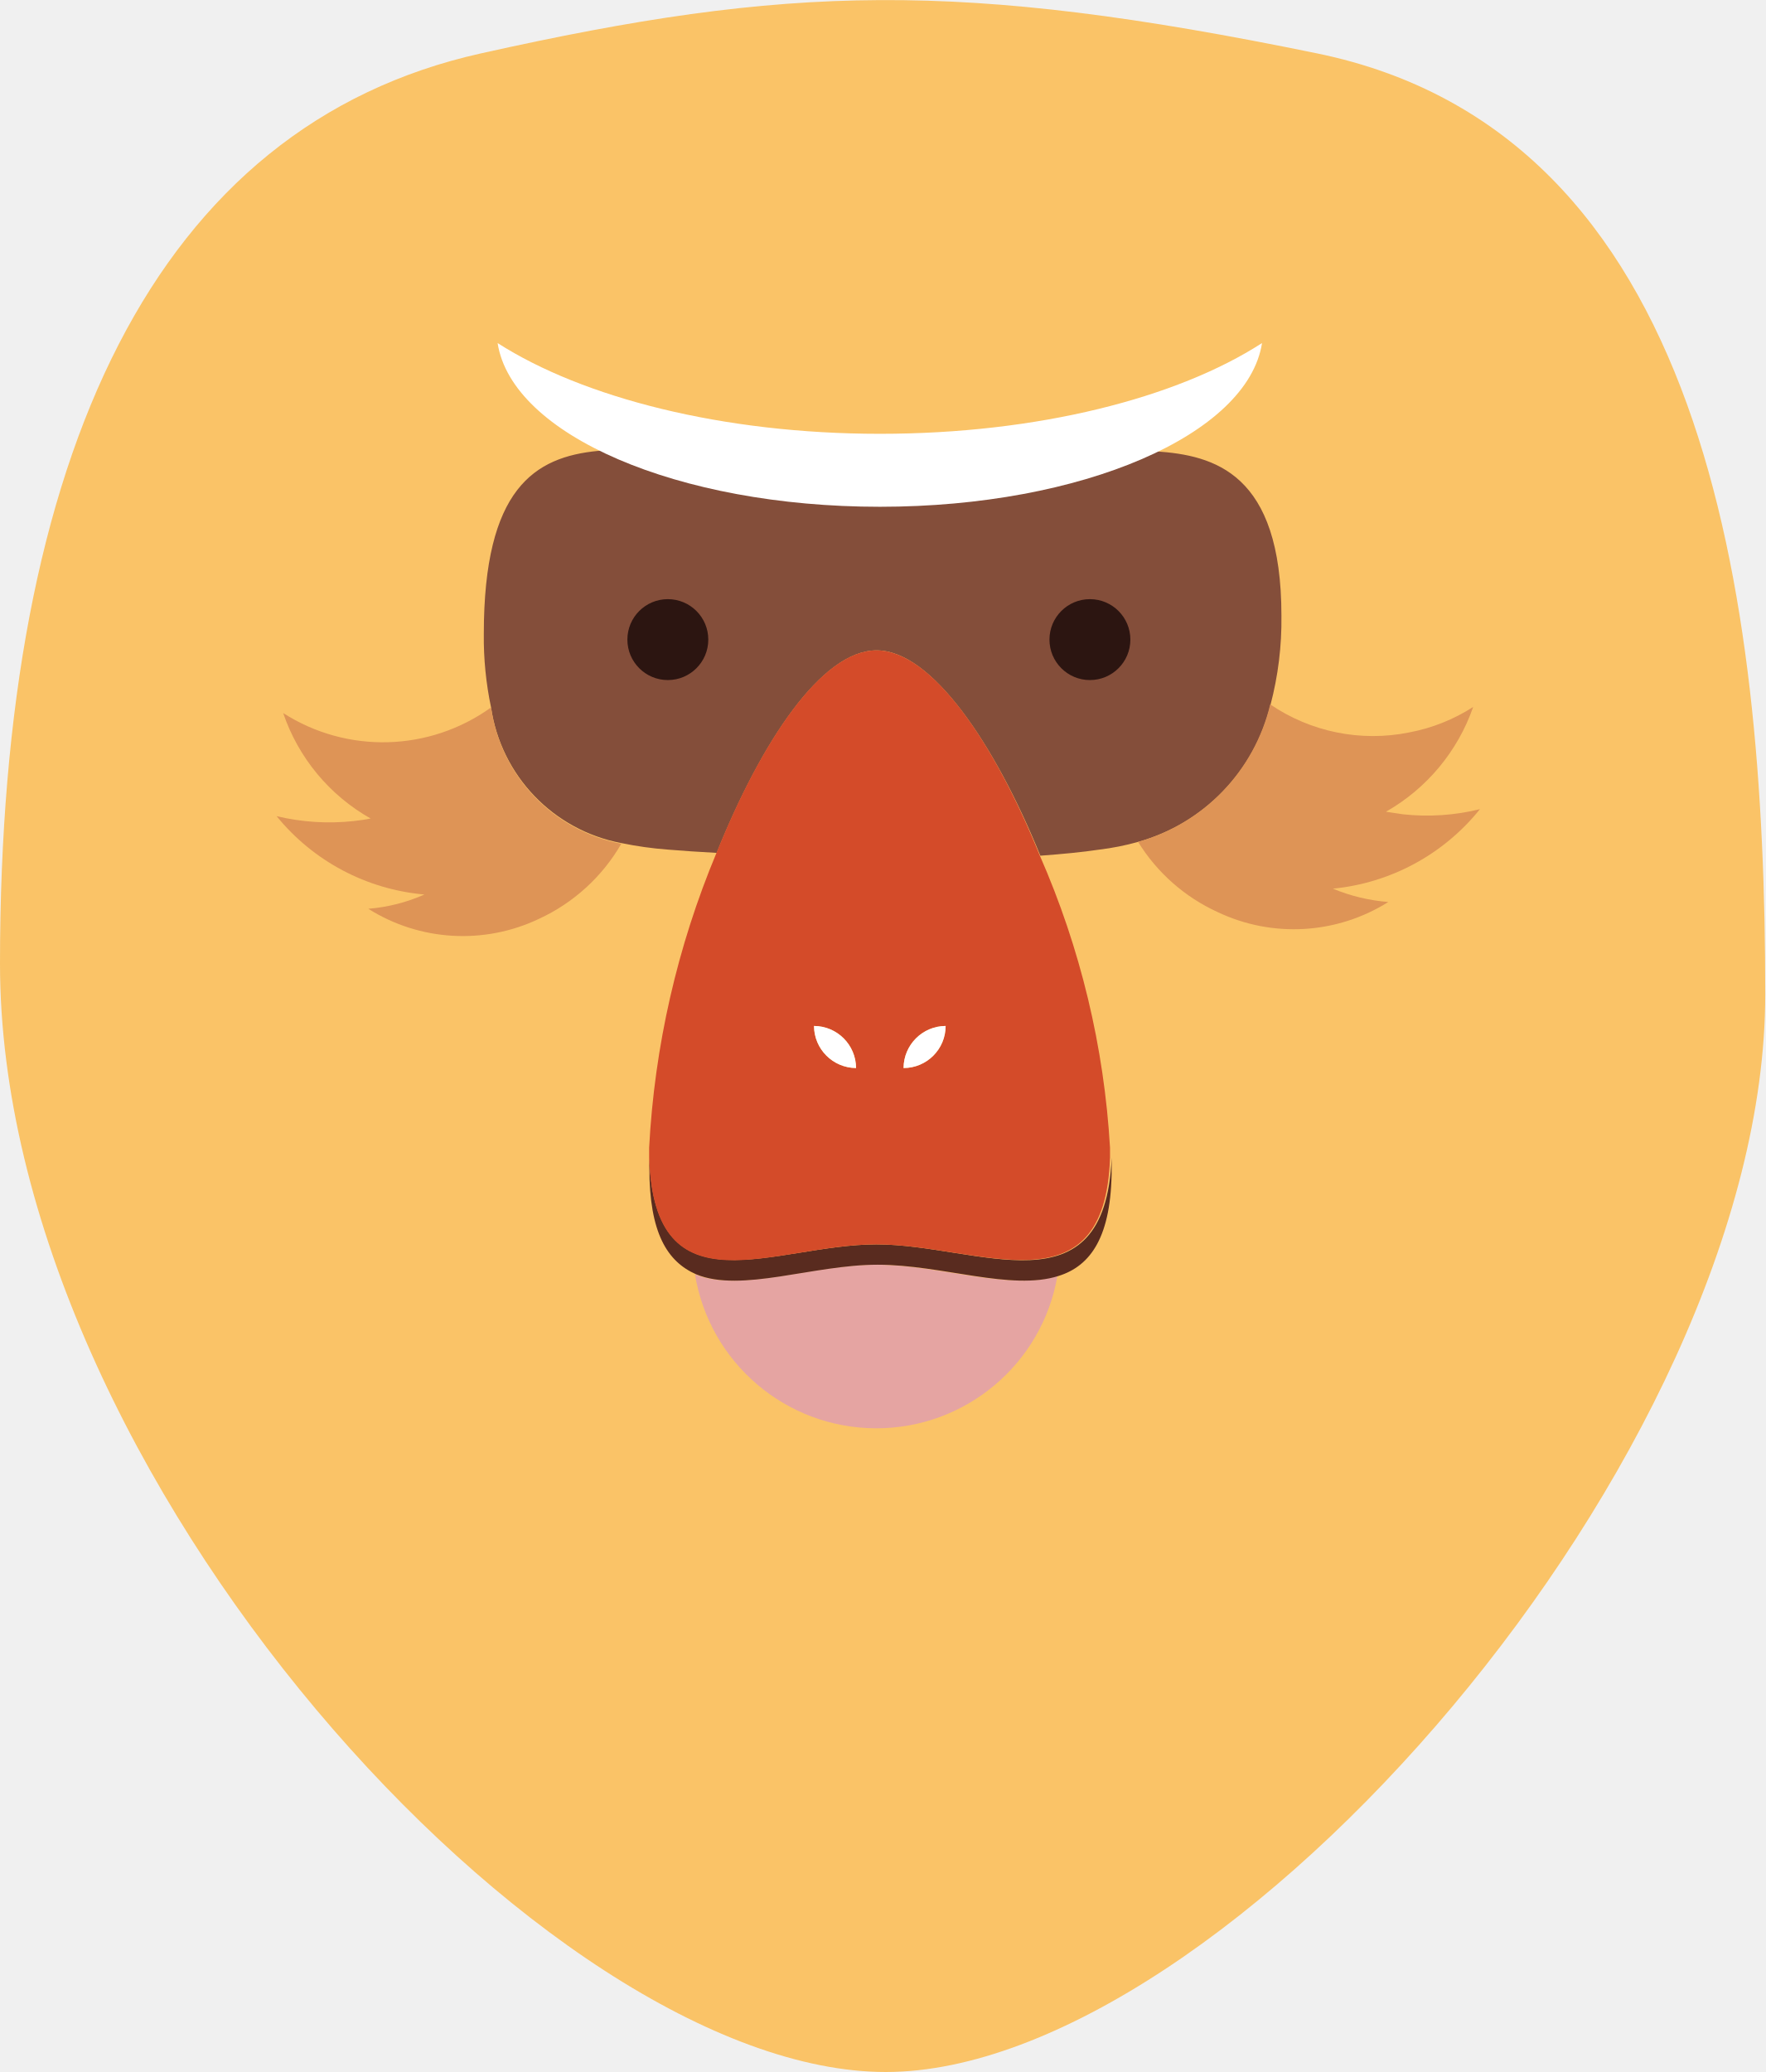
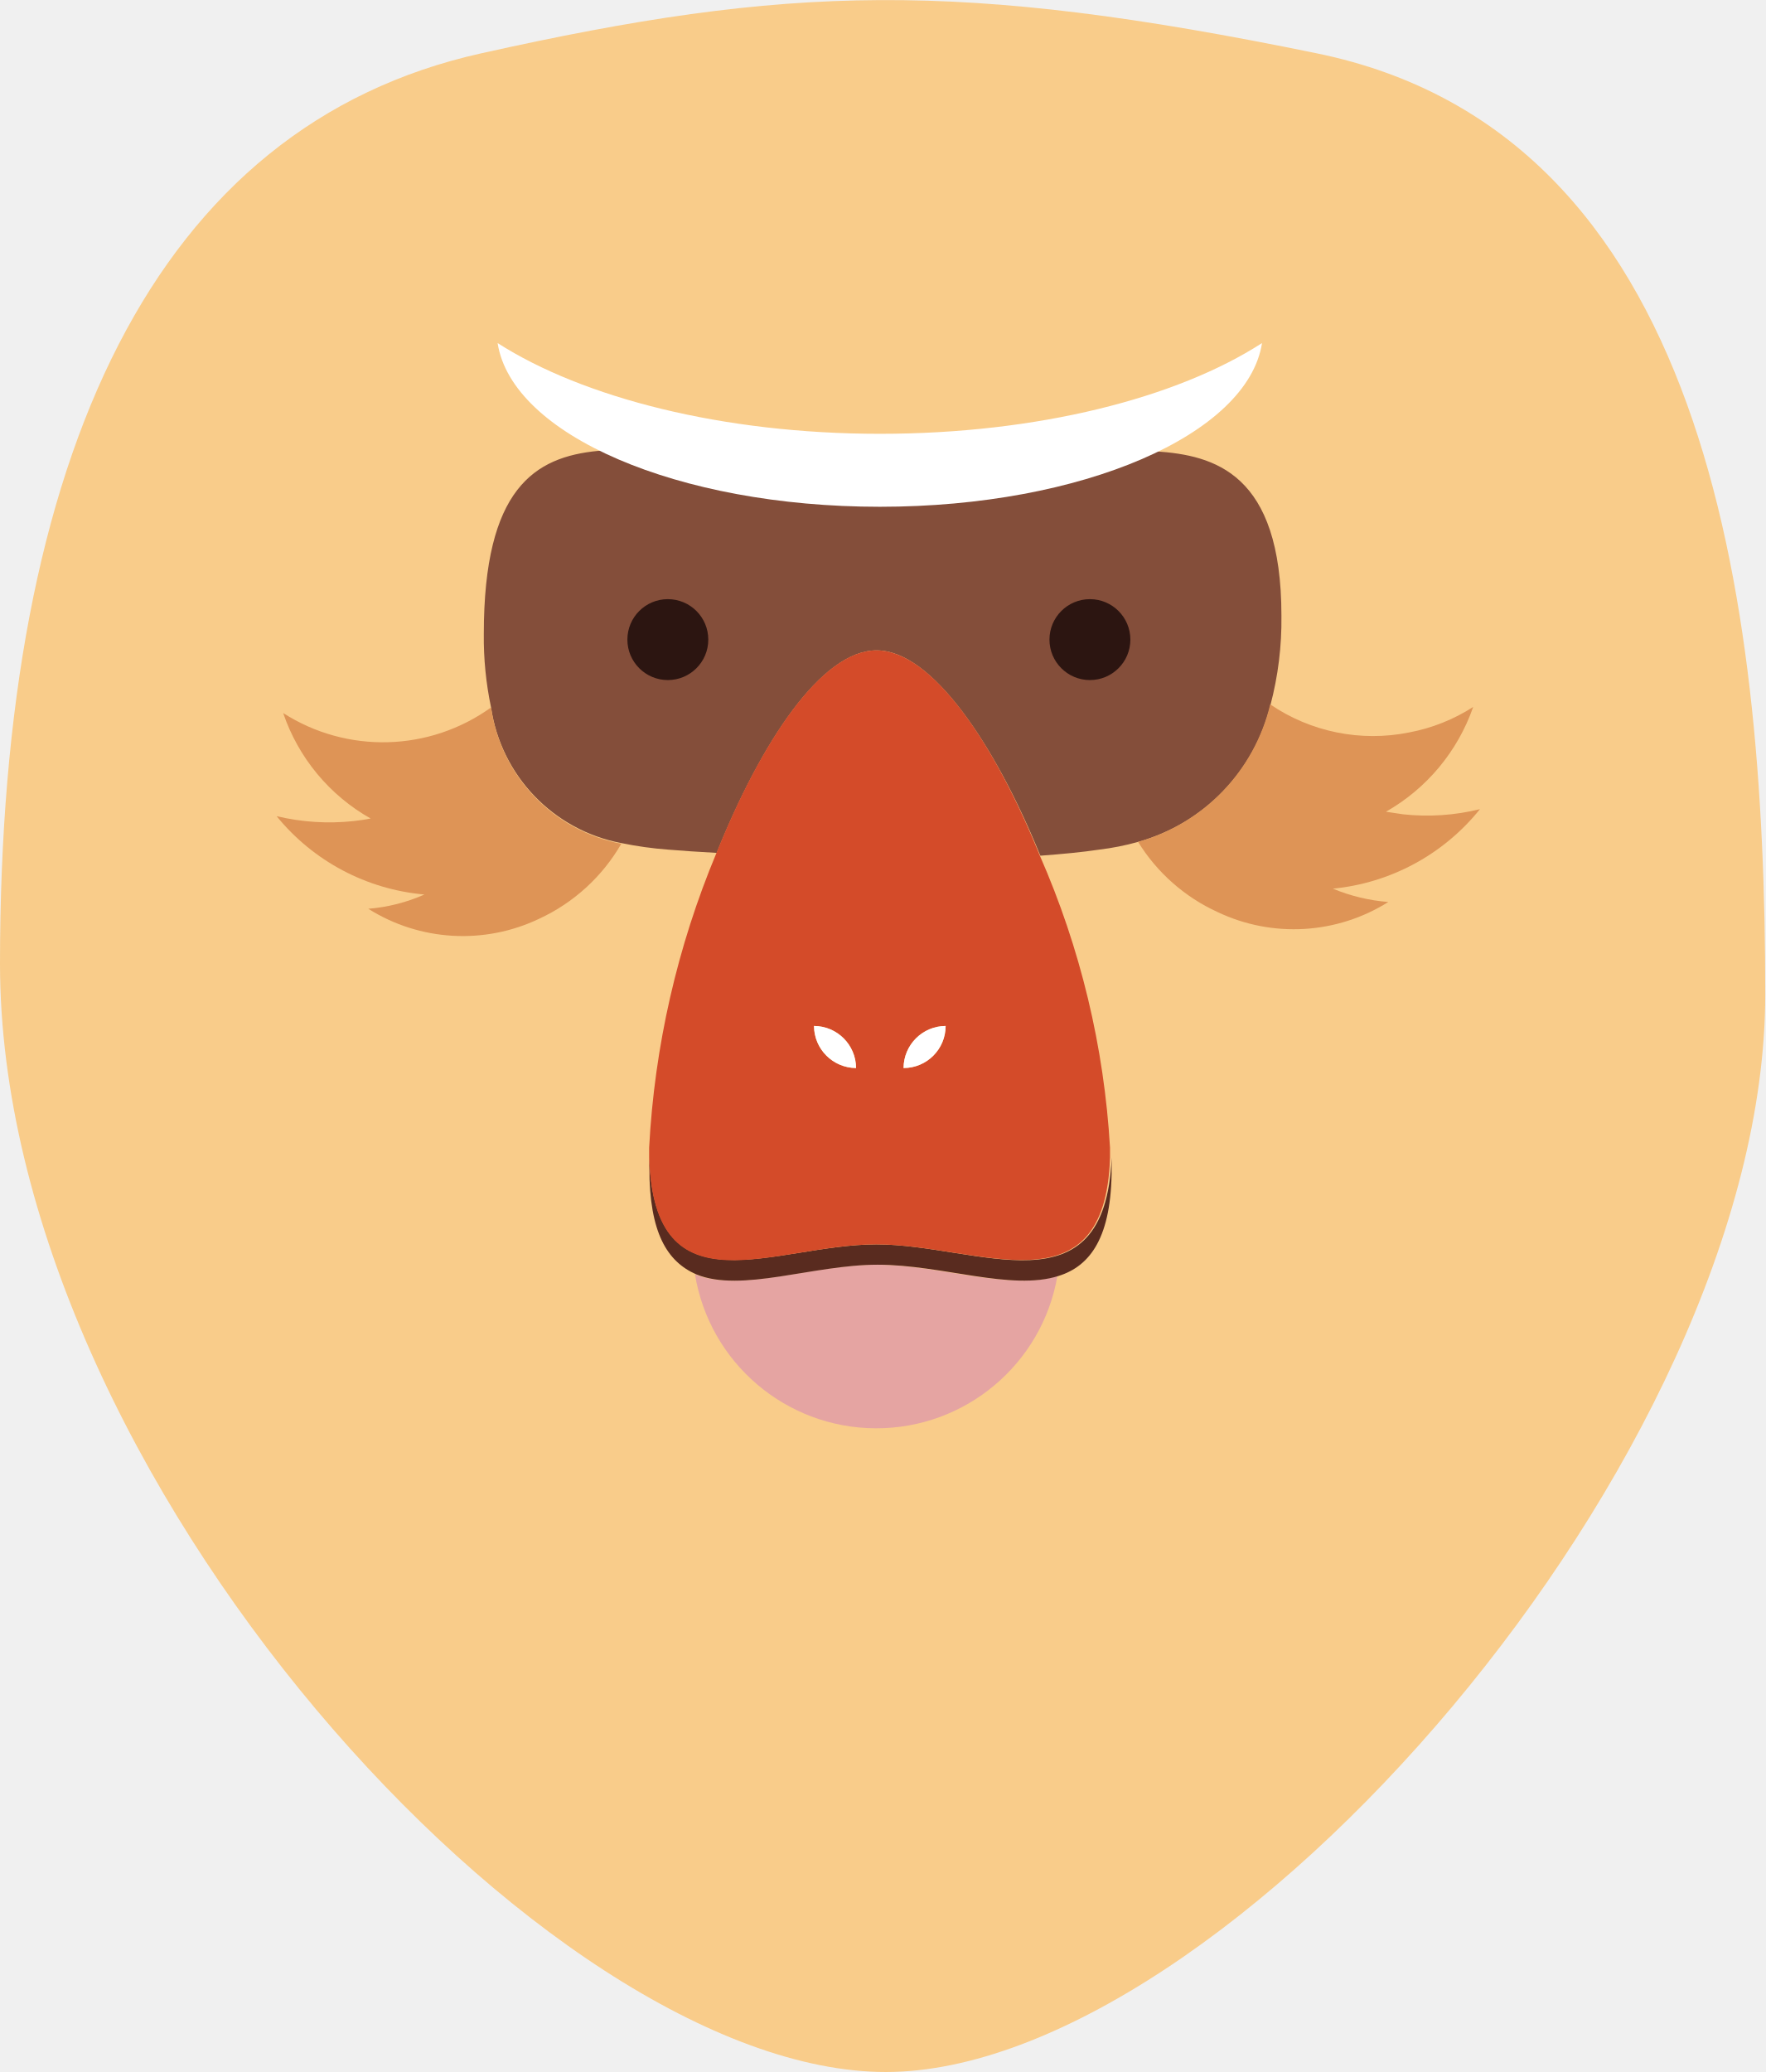
<svg xmlns="http://www.w3.org/2000/svg" viewBox="0 0 75.49 88.6">
  <defs>
-     <style>.cls-1{fill:#fac367;}.cls-2{fill:#808184;}.cls-3{fill:#844e3a;}.cls-4{fill:#2c1511;}.cls-5{fill:#fff;}.cls-6{fill:#de9456;}.cls-7{fill:none;}.cls-8{fill:#e5a4a2;}.cls-9{fill:#592b1f;}.cls-10{fill:#d44b29;}</style>
+     <style>.cls-1{fill:#f9cc8a;}.cls-2{fill:#808184;}.cls-3{fill:#844e3a;}.cls-4{fill:#2c1511;}.cls-5{fill:#fff;}.cls-6{fill:#de9456;}.cls-7{fill:none;}.cls-8{fill:#e5a4a2;}.cls-9{fill:#592b1f;}.cls-10{fill:#d44b29;}</style>
  </defs>
  <g id="Layer_2" data-name="Layer 2">
    <g id="Layer_1-2" data-name="Layer 1">
      <path class="cls-1" d="M75.49,42.52c0-17.11-2.55-36.83-19.18-40.24C41-.86,33.72-.65,20.58,2.28,6.68,5.37,0,19.39,0,41.21S23.4,88.6,37.88,88.6,75.49,62.27,75.49,42.52Z" />
      <path class="cls-2" d="M42.85,30.19s7,.69,7.95-1,.76-4.77-4-4.77S42.85,30.19,42.85,30.19Z" />
      <path class="cls-2" d="M32.74,30.19s-7,.69-8-1-.76-4.77,4-4.77S32.74,30.19,32.74,30.19Z" />
      <path class="cls-3" d="M49.43,19.3c-2.88-.19-6.83,1.81-12.13,1.81-4.73,0-9-2.09-11.72-1.83s-4.89,1.61-4.89,7.83A14.5,14.5,0,0,0,21,30.25a6.93,6.93,0,0,0,5.57,5.8,15.56,15.56,0,0,0,2,.28c.61.05,1.32.1,2.08.14,1.91-4.75,4.49-8.66,6.84-8.66s5.05,4,7,8.78c.94-.07,1.79-.15,2.52-.26A11,11,0,0,0,48.67,36a8.05,8.05,0,0,0,5.66-5.85,14.24,14.24,0,0,0,.47-3.82C54.8,20.22,51.93,19.47,49.43,19.3Z" />
      <circle class="cls-4" cx="46.61" cy="27.35" r="1.73" />
      <circle class="cls-4" cx="28.56" cy="27.35" r="1.73" />
      <path class="cls-5" d="M21.28,14.67c.61,3.92,7.69,7,16.35,7s15.73-3.09,16.34-7c-3.64,2.35-9.6,3.88-16.34,3.88S24.92,17,21.28,14.67Z" />
      <path class="cls-6" d="M21,30.25a7.91,7.91,0,0,1-8.89.24A8.21,8.21,0,0,0,15.85,35c-.24.05-.48.08-.73.11a9.71,9.71,0,0,1-3.29-.21,9.18,9.18,0,0,0,6.32,3.35,7.38,7.38,0,0,1-2.4.61,7.58,7.58,0,0,0,7.3.43,7.87,7.87,0,0,0,3.52-3.21A6.93,6.93,0,0,1,21,30.25Z" />
      <path class="cls-7" d="M34.81,43.87a1.81,1.81,0,0,0,1.8,1.8A1.81,1.81,0,0,0,34.81,43.87Z" />
      <path class="cls-7" d="M38.64,45.67a1.8,1.8,0,0,0,1.8-1.8A1.81,1.81,0,0,0,38.64,45.67Z" />
      <path class="cls-6" d="M63.29,34.6a9.46,9.46,0,0,1-3.29.22l-.73-.11A8.28,8.28,0,0,0,63,30.23a7.69,7.69,0,0,1-2.74,1.09,7.81,7.81,0,0,1-5.94-1.2A8.05,8.05,0,0,1,48.67,36a7.81,7.81,0,0,0,3.4,3,7.59,7.59,0,0,0,7.3-.43A7.77,7.77,0,0,1,57,38,9.21,9.21,0,0,0,63.29,34.6Z" />
      <path class="cls-8" d="M37.48,54.08c-2.75,0-5.82,1.21-7.76.41a7.86,7.86,0,0,0,15.5.07C43.19,55.21,40.14,54.08,37.48,54.08Z" />
      <path class="cls-9" d="M37.48,53.21c-4.36,0-9.5,3-9.71-3.71,0,.15,0,.31,0,.45,0,2.78.77,4,2,4.54,1.94.8,5-.41,7.76-.41s5.71,1.13,7.74.48c1.37-.43,2.27-1.67,2.27-4.61,0-.14,0-.3,0-.45C47.26,56.24,41.84,53.21,37.48,53.21Z" />
      <path class="cls-10" d="M37.48,27.81c-2.35,0-4.93,3.91-6.84,8.66a37.87,37.87,0,0,0-2.88,12.61c0,.15,0,.28,0,.42.21,6.74,5.35,3.71,9.71,3.71s9.78,3,10-3.71c0-.14,0-.27,0-.42a36.32,36.32,0,0,0-3-12.49C42.53,31.78,39.85,27.81,37.48,27.81ZM34.81,43.87a1.81,1.81,0,0,1,1.8,1.8A1.81,1.81,0,0,1,34.81,43.87Zm3.83,1.8a1.81,1.81,0,0,1,1.8-1.8A1.8,1.8,0,0,1,38.64,45.67Z" />
      <path class="cls-5" d="M40.44,43.87a1.81,1.81,0,0,0-1.8,1.8A1.8,1.8,0,0,0,40.44,43.87Z" />
      <path class="cls-5" d="M34.81,43.87a1.81,1.81,0,0,1,1.8,1.8A1.81,1.81,0,0,1,34.81,43.87Z" />
    </g>
  </g>
</svg>
